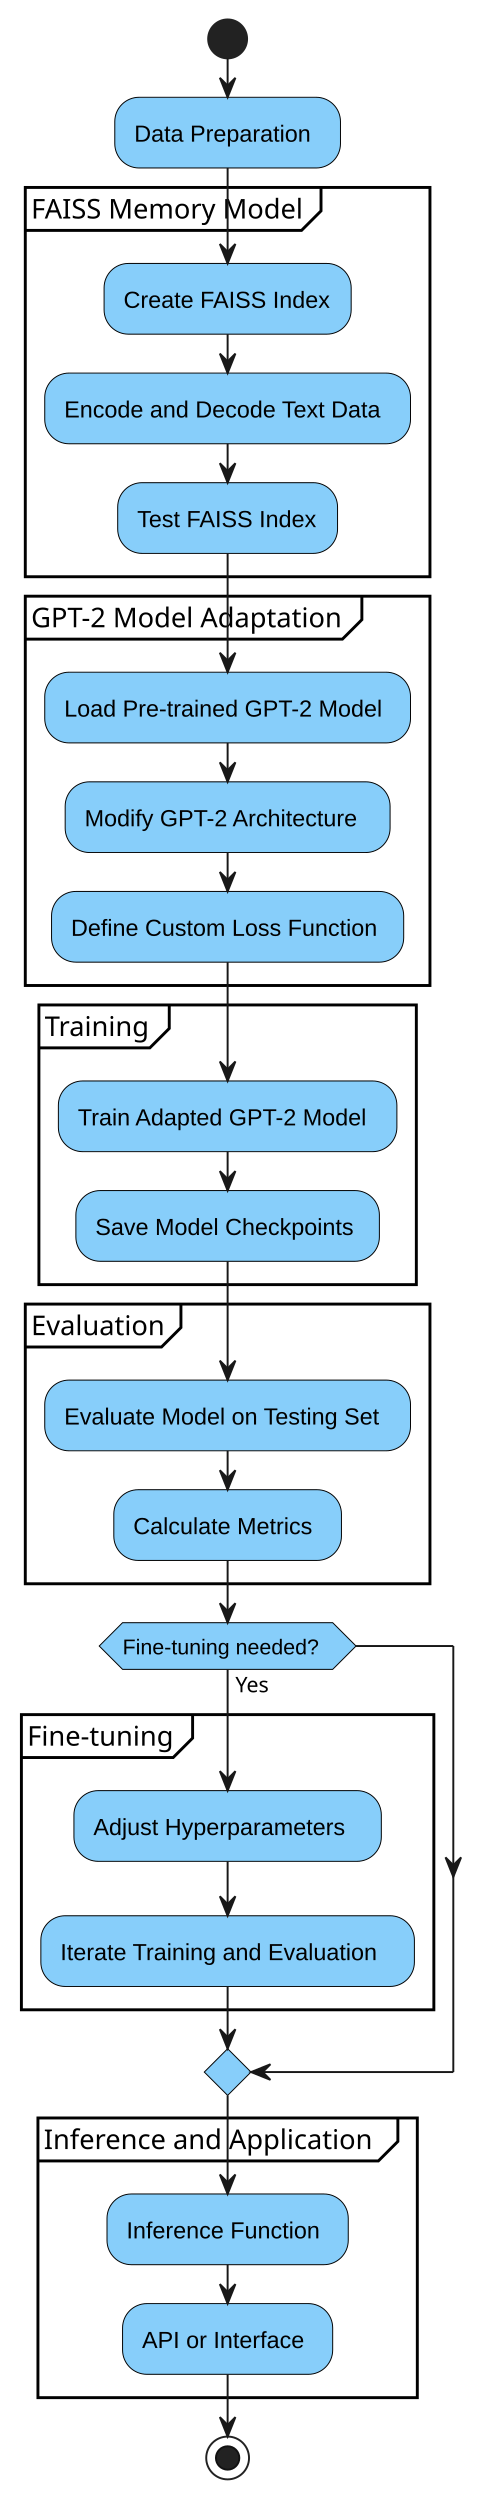
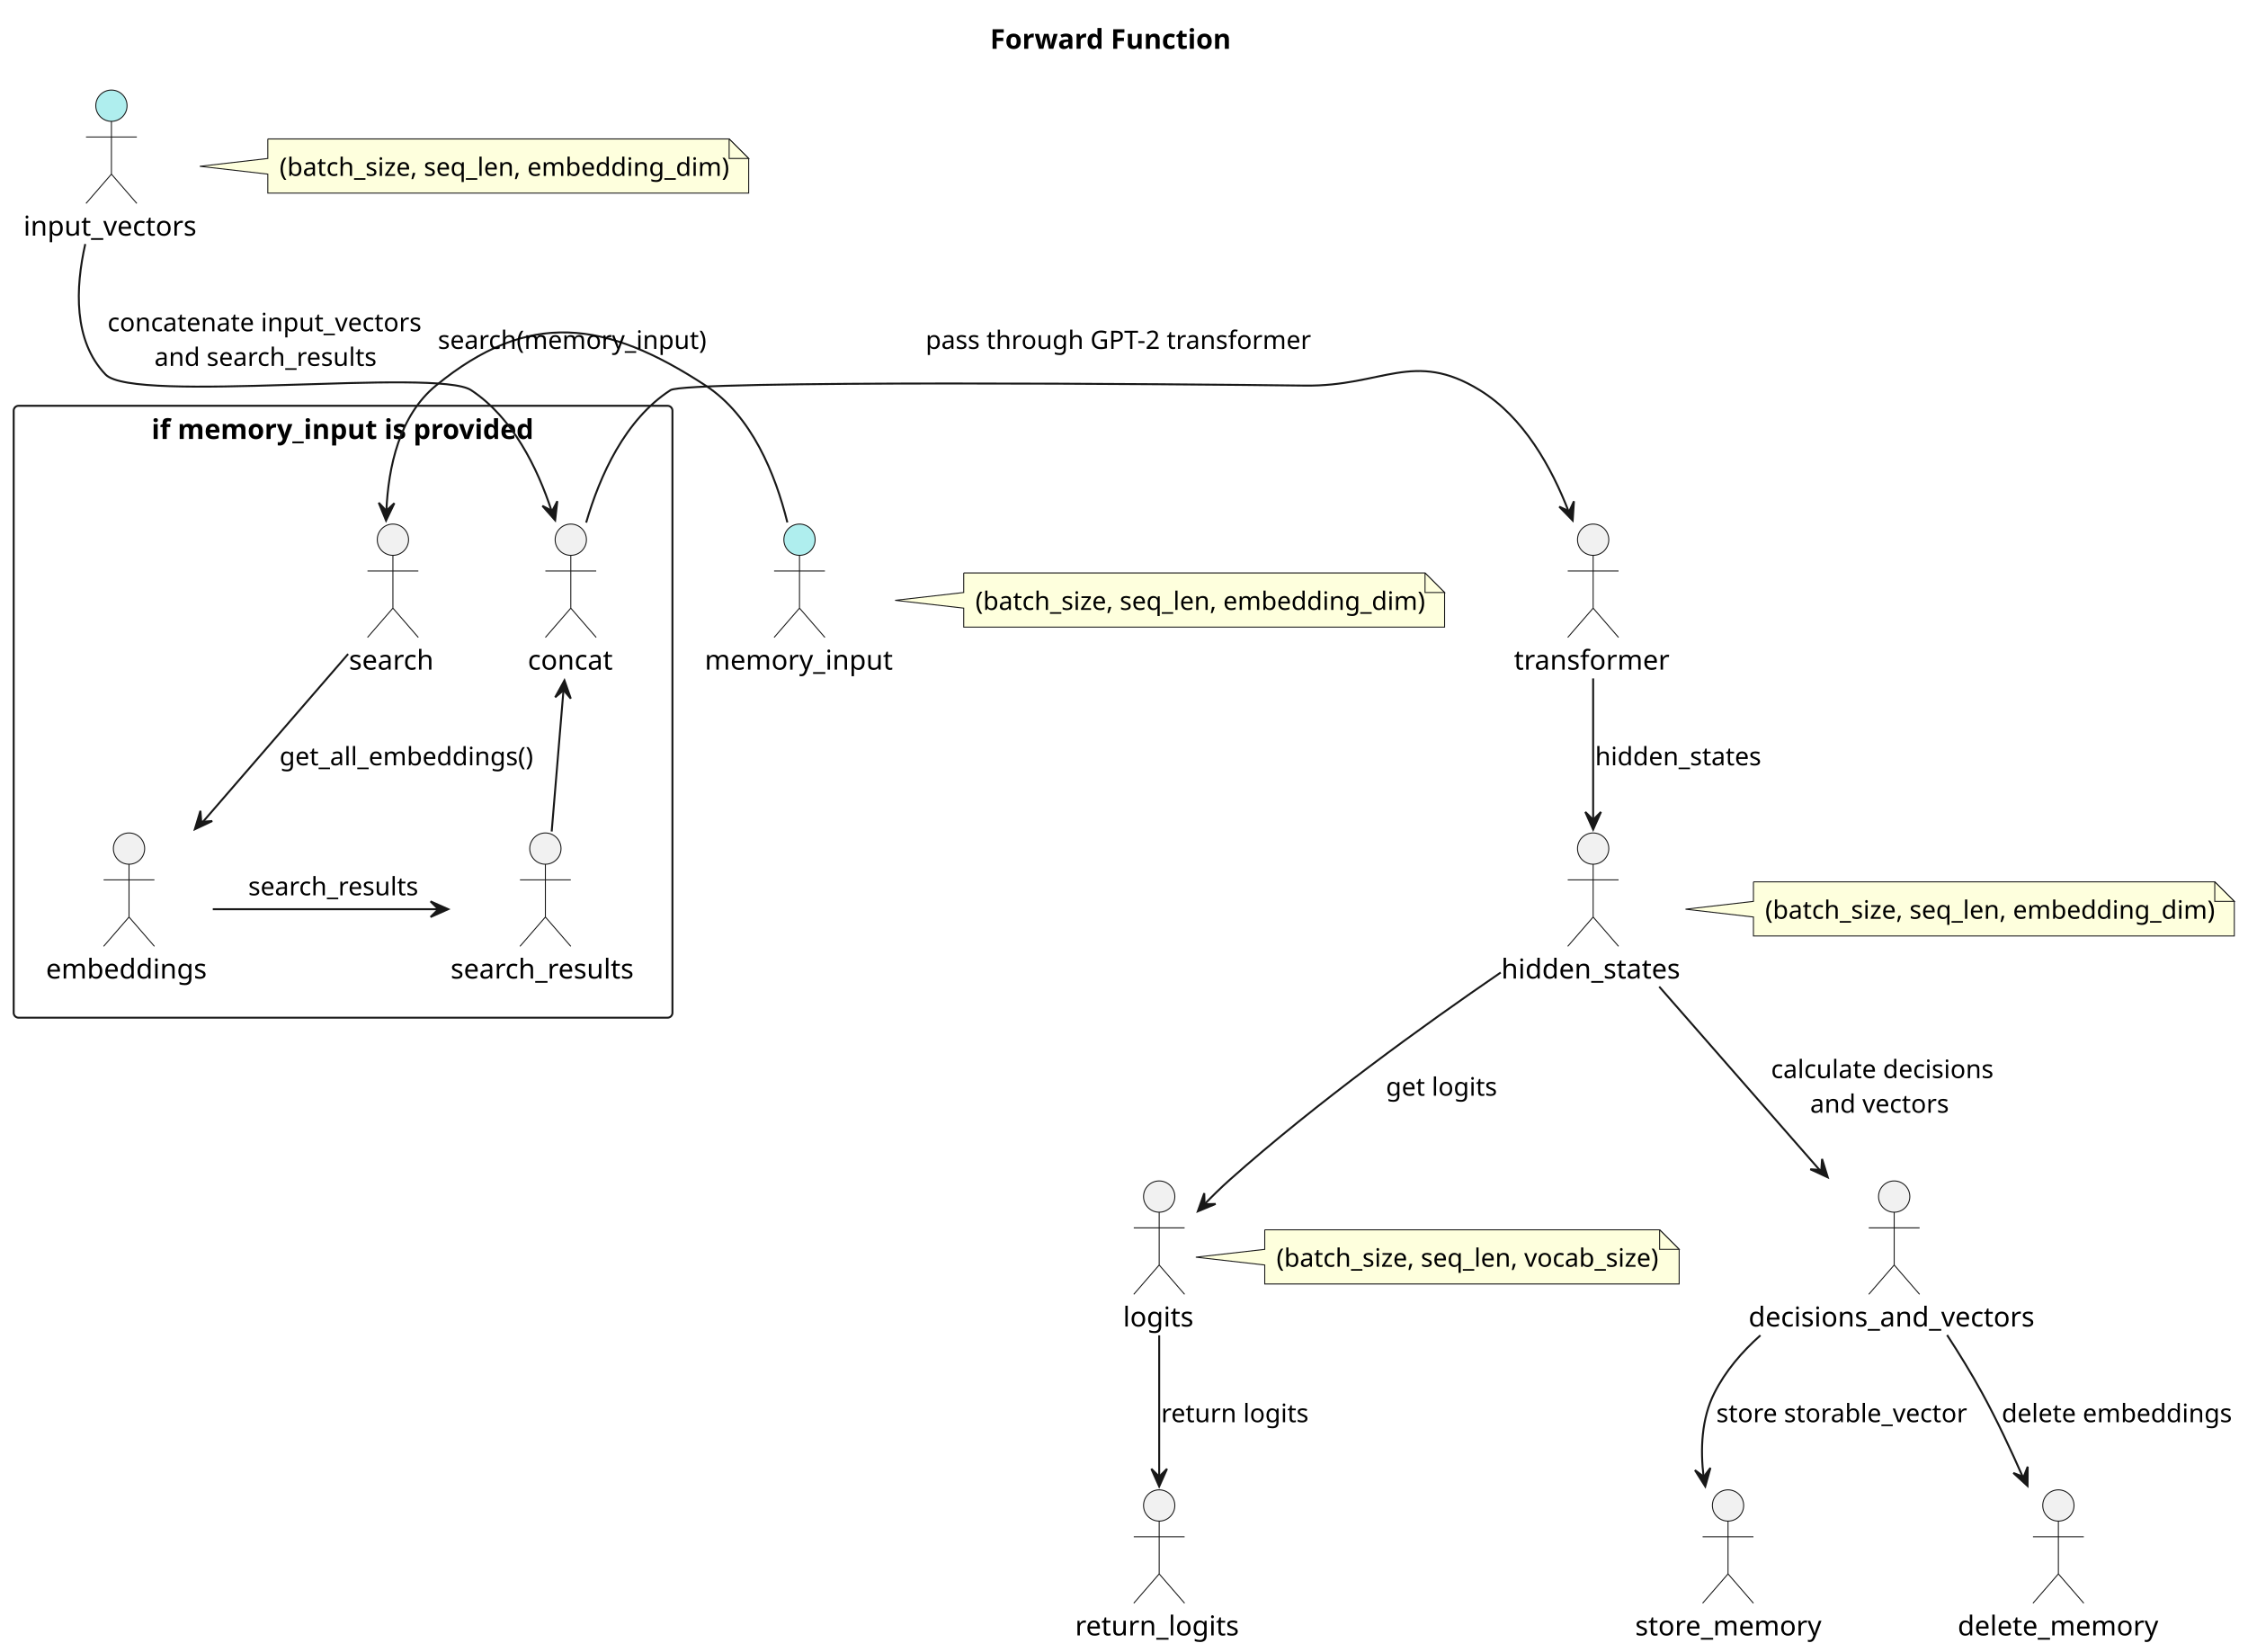
- <svg xmlns="http://www.w3.org/2000/svg" contentStyleType="text/css" height="1285px" preserveAspectRatio="none" style="width:259px;height:1285px;background:#FFFFFF;" version="1.1" viewBox="0 0 259 1285" width="259px" zoomAndPan="magnify">
+ <svg xmlns="http://www.w3.org/2000/svg" contentStyleType="text/css" height="845px" preserveAspectRatio="none" style="width:1150px;height:845px;background:#FFFFFF;" version="1.1" viewBox="0 0 1150 845" width="1150px" zoomAndPan="magnify">
  <defs />
  <g>
-     <ellipse cx="117" cy="20" fill="#222222" rx="10" ry="10" style="stroke:#222222;stroke-width:1.0;" />
-     <rect fill="#87CEFA" height="36.344" rx="12.5" ry="12.5" style="stroke:#000000;stroke-width:0.5;" width="116" x="59" y="50" />
-     <text fill="#000000" font-family="Arial" font-size="12" lengthAdjust="spacing" textLength="96" x="69" y="72.828">Data Preparation</text>
-     <rect fill="none" height="200.1" style="stroke:#000000;stroke-width:1.5;" width="208" x="13" y="96.344" />
-     <path d="M165,96.344 L165,108.412 L155,118.412 L13,118.412 " fill="none" style="stroke:#000000;stroke-width:1.5;" />
-     <text fill="#000000" font-family="sans-serif" font-size="14" lengthAdjust="spacing" textLength="142" x="16" y="112.31">FAISS Memory Model</text>
-     <rect fill="#87CEFA" height="36.344" rx="12.5" ry="12.5" style="stroke:#000000;stroke-width:0.5;" width="127" x="53.5" y="135.412" />
-     <text fill="#000000" font-family="Arial" font-size="12" lengthAdjust="spacing" textLength="107" x="63.5" y="158.24">Create FAISS Index</text>
-     <rect fill="#87CEFA" height="36.344" rx="12.5" ry="12.5" style="stroke:#000000;stroke-width:0.5;" width="188" x="23" y="191.756" />
-     <text fill="#000000" font-family="Arial" font-size="12" lengthAdjust="spacing" textLength="168" x="33" y="214.584">Encode and Decode Text Data</text>
-     <rect fill="#87CEFA" height="36.344" rx="12.5" ry="12.5" style="stroke:#000000;stroke-width:0.5;" width="113" x="60.5" y="248.1" />
-     <text fill="#000000" font-family="Arial" font-size="12" lengthAdjust="spacing" textLength="93" x="70.5" y="270.928">Test FAISS Index</text>
-     <rect fill="none" height="200.1" style="stroke:#000000;stroke-width:1.5;" width="208" x="13" y="306.444" />
-     <path d="M186,306.444 L186,318.512 L176,328.512 L13,328.512 " fill="none" style="stroke:#000000;stroke-width:1.5;" />
-     <text fill="#000000" font-family="sans-serif" font-size="14" lengthAdjust="spacing" textLength="163" x="16" y="322.41">GPT-2 Model Adaptation</text>
-     <rect fill="#87CEFA" height="36.344" rx="12.5" ry="12.5" style="stroke:#000000;stroke-width:0.5;" width="188" x="23" y="345.512" />
-     <text fill="#000000" font-family="Arial" font-size="12" lengthAdjust="spacing" textLength="168" x="33" y="368.34">Load Pre-trained GPT-2 Model</text>
-     <rect fill="#87CEFA" height="36.344" rx="12.5" ry="12.5" style="stroke:#000000;stroke-width:0.5;" width="167" x="33.5" y="401.856" />
-     <text fill="#000000" font-family="Arial" font-size="12" lengthAdjust="spacing" textLength="147" x="43.5" y="424.685">Modify GPT-2 Architecture</text>
-     <rect fill="#87CEFA" height="36.344" rx="12.5" ry="12.5" style="stroke:#000000;stroke-width:0.5;" width="181" x="26.5" y="458.2" />
-     <text fill="#000000" font-family="Arial" font-size="12" lengthAdjust="spacing" textLength="161" x="36.5" y="481.029">Define Custom Loss Function</text>
-     <rect fill="none" height="143.756" style="stroke:#000000;stroke-width:1.5;" width="194" x="20" y="516.545" />
-     <path d="M87,516.545 L87,528.613 L77,538.613 L20,538.613 " fill="none" style="stroke:#000000;stroke-width:1.5;" />
-     <text fill="#000000" font-family="sans-serif" font-size="14" lengthAdjust="spacing" textLength="57" x="23" y="532.511">Training</text>
-     <rect fill="#87CEFA" height="36.344" rx="12.5" ry="12.5" style="stroke:#000000;stroke-width:0.5;" width="174" x="30" y="555.613" />
-     <text fill="#000000" font-family="Arial" font-size="12" lengthAdjust="spacing" textLength="154" x="40" y="578.441">Train Adapted GPT-2 Model</text>
-     <rect fill="#87CEFA" height="36.344" rx="12.5" ry="12.5" style="stroke:#000000;stroke-width:0.5;" width="156" x="39" y="611.957" />
-     <text fill="#000000" font-family="Arial" font-size="12" lengthAdjust="spacing" textLength="136" x="49" y="634.785">Save Model Checkpoints</text>
-     <rect fill="none" height="143.756" style="stroke:#000000;stroke-width:1.5;" width="208" x="13" y="670.301" />
-     <path d="M93,670.301 L93,682.369 L83,692.369 L13,692.369 " fill="none" style="stroke:#000000;stroke-width:1.5;" />
-     <text fill="#000000" font-family="sans-serif" font-size="14" lengthAdjust="spacing" textLength="70" x="16" y="686.267">Evaluation</text>
-     <rect fill="#87CEFA" height="36.344" rx="12.5" ry="12.5" style="stroke:#000000;stroke-width:0.5;" width="188" x="23" y="709.369" />
-     <text fill="#000000" font-family="Arial" font-size="12" lengthAdjust="spacing" textLength="168" x="33" y="732.197">Evaluate Model on Testing Set</text>
-     <rect fill="#87CEFA" height="36.344" rx="12.5" ry="12.5" style="stroke:#000000;stroke-width:0.5;" width="117" x="58.5" y="765.713" />
-     <text fill="#000000" font-family="Arial" font-size="12" lengthAdjust="spacing" textLength="97" x="68.5" y="788.541">Calculate Metrics</text>
-     <rect fill="none" height="151.722" style="stroke:#000000;stroke-width:1.5;" width="212" x="11" y="881.316" />
-     <path d="M99,881.316 L99,893.384 L89,903.384 L11,903.384 " fill="none" style="stroke:#000000;stroke-width:1.5;" />
-     <text fill="#000000" font-family="sans-serif" font-size="14" lengthAdjust="spacing" textLength="78" x="14" y="897.282">Fine-tuning</text>
-     <rect fill="#87CEFA" height="36.344" rx="12.5" ry="12.5" style="stroke:#000000;stroke-width:0.5;" width="158" x="38" y="920.384" />
-     <text fill="#000000" font-family="Arial" font-size="12" lengthAdjust="spacing" textLength="138" x="48" y="943.212">Adjust Hyperparameters</text>
-     <rect fill="#87CEFA" height="36.344" rx="12.5" ry="12.5" style="stroke:#000000;stroke-width:0.5;" width="192" x="21" y="984.694" />
-     <text fill="#000000" font-family="Arial" font-size="12" lengthAdjust="spacing" textLength="172" x="31" y="1007.522">Iterate Training and Evaluation</text>
-     <polygon fill="#87CEFA" points="63,834.057,171,834.057,183,846.057,171,858.057,63,858.057,51,846.057,63,834.057" style="stroke:#000000;stroke-width:0.5;" />
-     <text fill="#000000" font-family="sans-serif" font-size="11" lengthAdjust="spacing" textLength="17" x="121" y="869.816">Yes</text>
-     <text fill="#000000" font-family="Arial" font-size="11" lengthAdjust="spacing" textLength="108" x="63" y="850.325">Fine-tuning needed?</text>
-     <polygon fill="#87CEFA" points="117,1053.038,129,1065.038,117,1077.038,105,1065.038,117,1053.038" style="stroke:#000000;stroke-width:0.5;" />
-     <rect fill="none" height="143.756" style="stroke:#000000;stroke-width:1.5;" width="195" x="19.5" y="1088.64" />
-     <path d="M204.5,1088.64 L204.5,1100.708 L194.5,1110.708 L19.5,1110.708 " fill="none" style="stroke:#000000;stroke-width:1.5;" />
-     <text fill="#000000" font-family="sans-serif" font-size="14" lengthAdjust="spacing" textLength="175" x="22.5" y="1104.606">Inference and Application</text>
-     <rect fill="#87CEFA" height="36.344" rx="12.5" ry="12.5" style="stroke:#000000;stroke-width:0.5;" width="124" x="55" y="1127.708" />
-     <text fill="#000000" font-family="Arial" font-size="12" lengthAdjust="spacing" textLength="104" x="65" y="1150.536">Inference Function</text>
-     <rect fill="#87CEFA" height="36.344" rx="12.5" ry="12.5" style="stroke:#000000;stroke-width:0.5;" width="108" x="63" y="1184.052" />
-     <text fill="#000000" font-family="Arial" font-size="12" lengthAdjust="spacing" textLength="88" x="73" y="1206.88">API or Interface</text>
-     <ellipse cx="117" cy="1263.396" fill="none" rx="11" ry="11" style="stroke:#222222;stroke-width:1.0;" />
-     <ellipse cx="117" cy="1263.396" fill="#222222" rx="6" ry="6" style="stroke:#111111;stroke-width:1.0;" />
-     <line style="stroke:#181818;stroke-width:1.0;" x1="117" x2="117" y1="30" y2="50" />
-     <polygon fill="#181818" points="113,40,117,50,121,40,117,44" style="stroke:#181818;stroke-width:1.0;" />
-     <line style="stroke:#181818;stroke-width:1.0;" x1="117" x2="117" y1="171.756" y2="191.756" />
-     <polygon fill="#181818" points="113,181.756,117,191.756,121,181.756,117,185.756" style="stroke:#181818;stroke-width:1.0;" />
-     <line style="stroke:#181818;stroke-width:1.0;" x1="117" x2="117" y1="228.1" y2="248.1" />
-     <polygon fill="#181818" points="113,238.1,117,248.1,121,238.1,117,242.1" style="stroke:#181818;stroke-width:1.0;" />
-     <line style="stroke:#181818;stroke-width:1.0;" x1="117" x2="117" y1="86.344" y2="135.412" />
-     <polygon fill="#181818" points="113,125.412,117,135.412,121,125.412,117,129.412" style="stroke:#181818;stroke-width:1.0;" />
-     <line style="stroke:#181818;stroke-width:1.0;" x1="117" x2="117" y1="381.856" y2="401.856" />
-     <polygon fill="#181818" points="113,391.856,117,401.856,121,391.856,117,395.856" style="stroke:#181818;stroke-width:1.0;" />
-     <line style="stroke:#181818;stroke-width:1.0;" x1="117" x2="117" y1="438.2" y2="458.2" />
-     <polygon fill="#181818" points="113,448.2,117,458.2,121,448.2,117,452.2" style="stroke:#181818;stroke-width:1.0;" />
-     <line style="stroke:#181818;stroke-width:1.0;" x1="117" x2="117" y1="284.444" y2="345.512" />
-     <polygon fill="#181818" points="113,335.512,117,345.512,121,335.512,117,339.512" style="stroke:#181818;stroke-width:1.0;" />
-     <line style="stroke:#181818;stroke-width:1.0;" x1="117" x2="117" y1="591.957" y2="611.957" />
-     <polygon fill="#181818" points="113,601.957,117,611.957,121,601.957,117,605.957" style="stroke:#181818;stroke-width:1.0;" />
-     <line style="stroke:#181818;stroke-width:1.0;" x1="117" x2="117" y1="494.545" y2="555.613" />
-     <polygon fill="#181818" points="113,545.613,117,555.613,121,545.613,117,549.613" style="stroke:#181818;stroke-width:1.0;" />
-     <line style="stroke:#181818;stroke-width:1.0;" x1="117" x2="117" y1="745.713" y2="765.713" />
-     <polygon fill="#181818" points="113,755.713,117,765.713,121,755.713,117,759.713" style="stroke:#181818;stroke-width:1.0;" />
-     <line style="stroke:#181818;stroke-width:1.0;" x1="117" x2="117" y1="648.301" y2="709.369" />
-     <polygon fill="#181818" points="113,699.369,117,709.369,121,699.369,117,703.369" style="stroke:#181818;stroke-width:1.0;" />
-     <line style="stroke:#181818;stroke-width:1.0;" x1="117" x2="117" y1="956.728" y2="984.694" />
-     <polygon fill="#181818" points="113,974.694,117,984.694,121,974.694,117,978.694" style="stroke:#181818;stroke-width:1.0;" />
-     <line style="stroke:#181818;stroke-width:1.0;" x1="117" x2="117" y1="858.057" y2="920.384" />
-     <polygon fill="#181818" points="113,910.384,117,920.384,121,910.384,117,914.384" style="stroke:#181818;stroke-width:1.0;" />
-     <line style="stroke:#181818;stroke-width:1.0;" x1="183" x2="233" y1="846.057" y2="846.057" />
-     <polygon fill="#181818" points="229,954.694,233,964.694,237,954.694,233,958.694" style="stroke:#181818;stroke-width:1.0;" />
-     <line style="stroke:#181818;stroke-width:1.0;" x1="233" x2="233" y1="846.057" y2="1065.038" />
-     <line style="stroke:#181818;stroke-width:1.0;" x1="233" x2="129" y1="1065.038" y2="1065.038" />
-     <polygon fill="#181818" points="139,1061.038,129,1065.038,139,1069.038,135,1065.038" style="stroke:#181818;stroke-width:1.0;" />
-     <line style="stroke:#181818;stroke-width:1.0;" x1="117" x2="117" y1="1021.038" y2="1053.038" />
-     <polygon fill="#181818" points="113,1043.038,117,1053.038,121,1043.038,117,1047.038" style="stroke:#181818;stroke-width:1.0;" />
-     <line style="stroke:#181818;stroke-width:1.0;" x1="117" x2="117" y1="802.057" y2="834.057" />
-     <polygon fill="#181818" points="113,824.057,117,834.057,121,824.057,117,828.057" style="stroke:#181818;stroke-width:1.0;" />
-     <line style="stroke:#181818;stroke-width:1.0;" x1="117" x2="117" y1="1164.052" y2="1184.052" />
-     <polygon fill="#181818" points="113,1174.052,117,1184.052,121,1174.052,117,1178.052" style="stroke:#181818;stroke-width:1.0;" />
-     <line style="stroke:#181818;stroke-width:1.0;" x1="117" x2="117" y1="1077.038" y2="1127.708" />
-     <polygon fill="#181818" points="113,1117.708,117,1127.708,121,1117.708,117,1121.708" style="stroke:#181818;stroke-width:1.0;" />
-     <line style="stroke:#181818;stroke-width:1.0;" x1="117" x2="117" y1="1220.396" y2="1252.396" />
-     <polygon fill="#181818" points="113,1242.396,117,1252.396,121,1242.396,117,1246.396" style="stroke:#181818;stroke-width:1.0;" />
+     <text fill="#000000" font-family="sans-serif" font-size="14" font-weight="bold" lengthAdjust="spacing" textLength="123" x="506.5" y="24.966">Forward Function</text>
+     <g id="cluster_if memory_input is provided">
+       <rect fill="none" height="313" rx="2.5" ry="2.5" style="stroke:#181818;stroke-width:1.0;" width="337" x="7" y="207.568" />
+       <text fill="#000000" font-family="sans-serif" font-size="14" font-weight="bold" lengthAdjust="spacing" textLength="196" x="77.5" y="224.534">if memory_input is provided</text>
+     </g>
+     <g id="elem_concat">
+       <ellipse cx="292" cy="276.068" fill="#F1F1F1" rx="8" ry="8" style="stroke:#181818;stroke-width:0.5;" />
+       <path d="M292,284.068 L292,311.068 M279,292.068 L305,292.068 M292,311.068 L279,326.068 M292,311.068 L305,326.068 " fill="none" style="stroke:#181818;stroke-width:0.5;" />
+       <text fill="#000000" font-family="sans-serif" font-size="14" lengthAdjust="spacing" textLength="44" x="270" y="342.534">concat</text>
+     </g>
+     <g id="elem_search">
+       <ellipse cx="201" cy="276.068" fill="#F1F1F1" rx="8" ry="8" style="stroke:#181818;stroke-width:0.5;" />
+       <path d="M201,284.068 L201,311.068 M188,292.068 L214,292.068 M201,311.068 L188,326.068 M201,311.068 L214,326.068 " fill="none" style="stroke:#181818;stroke-width:0.5;" />
+       <text fill="#000000" font-family="sans-serif" font-size="14" lengthAdjust="spacing" textLength="45" x="178.5" y="342.534">search</text>
+     </g>
+     <g id="elem_embeddings">
+       <ellipse cx="66" cy="434.068" fill="#F1F1F1" rx="8" ry="8" style="stroke:#181818;stroke-width:0.5;" />
+       <path d="M66,442.068 L66,469.068 M53,450.068 L79,450.068 M66,469.068 L53,484.068 M66,469.068 L79,484.068 " fill="none" style="stroke:#181818;stroke-width:0.5;" />
+       <text fill="#000000" font-family="sans-serif" font-size="14" lengthAdjust="spacing" textLength="85" x="23.5" y="500.534">embeddings</text>
+     </g>
+     <g id="elem_search_results">
+       <ellipse cx="279" cy="434.068" fill="#F1F1F1" rx="8" ry="8" style="stroke:#181818;stroke-width:0.5;" />
+       <path d="M279,442.068 L279,469.068 M266,450.068 L292,450.068 M279,469.068 L266,484.068 M279,469.068 L292,484.068 " fill="none" style="stroke:#181818;stroke-width:0.5;" />
+       <text fill="#000000" font-family="sans-serif" font-size="14" lengthAdjust="spacing" textLength="97" x="230.5" y="500.534">search_results</text>
+     </g>
+     <g id="elem_input_vectors">
+       <ellipse cx="57" cy="54.068" fill="#AFEEEE" rx="8" ry="8" style="stroke:#181818;stroke-width:0.5;" />
+       <path d="M57,62.068 L57,89.068 M44,70.068 L70,70.068 M57,89.068 L44,104.068 M57,89.068 L70,104.068 " fill="none" style="stroke:#181818;stroke-width:0.5;" />
+       <text fill="#000000" font-family="sans-serif" font-size="14" lengthAdjust="spacing" textLength="90" x="12" y="120.534">input_vectors</text>
+     </g>
+     <g id="elem_memory_input">
+       <ellipse cx="409" cy="276.068" fill="#AFEEEE" rx="8" ry="8" style="stroke:#181818;stroke-width:0.5;" />
+       <path d="M409,284.068 L409,311.068 M396,292.068 L422,292.068 M409,311.068 L396,326.068 M409,311.068 L422,326.068 " fill="none" style="stroke:#181818;stroke-width:0.5;" />
+       <text fill="#000000" font-family="sans-serif" font-size="14" lengthAdjust="spacing" textLength="97" x="360.5" y="342.534">memory_input</text>
+     </g>
+     <g id="elem_GMN4">
+       <path d="M137,71.068 L137,81.068 L102.2,85.068 L137,89.068 L137,98.774 A0,0 0 0 0 137,98.774 L383,98.774 A0,0 0 0 0 383,98.774 L383,81.068 L373,71.068 L137,71.068 A0,0 0 0 0 137,71.068 " fill="#FEFFDD" style="stroke:#181818;stroke-width:0.5;" />
+       <path d="M373,71.068 L373,81.068 L383,81.068 L373,71.068 " fill="#FEFFDD" style="stroke:#181818;stroke-width:0.5;" />
+       <text fill="#000000" font-family="sans-serif" font-size="13" lengthAdjust="spacing" textLength="225" x="143" y="89.965">(batch_size, seq_len, embedding_dim)</text>
+     </g>
+     <g id="elem_GMN7">
+       <path d="M493,293.068 L493,303.068 L457.92,307.068 L493,311.068 L493,320.774 A0,0 0 0 0 493,320.774 L739,320.774 A0,0 0 0 0 739,320.774 L739,303.068 L729,293.068 L493,293.068 A0,0 0 0 0 493,293.068 " fill="#FEFFDD" style="stroke:#181818;stroke-width:0.5;" />
+       <path d="M729,293.068 L729,303.068 L739,303.068 L729,293.068 " fill="#FEFFDD" style="stroke:#181818;stroke-width:0.5;" />
+       <text fill="#000000" font-family="sans-serif" font-size="13" lengthAdjust="spacing" textLength="225" x="499" y="311.965">(batch_size, seq_len, embedding_dim)</text>
+     </g>
+     <g id="elem_transformer">
+       <ellipse cx="815" cy="276.068" fill="#F1F1F1" rx="8" ry="8" style="stroke:#181818;stroke-width:0.5;" />
+       <path d="M815,284.068 L815,311.068 M802,292.068 L828,292.068 M815,311.068 L802,326.068 M815,311.068 L828,326.068 " fill="none" style="stroke:#181818;stroke-width:0.5;" />
+       <text fill="#000000" font-family="sans-serif" font-size="14" lengthAdjust="spacing" textLength="81" x="774.5" y="342.534">transformer</text>
+     </g>
+     <g id="elem_hidden_states">
+       <ellipse cx="815" cy="434.068" fill="#F1F1F1" rx="8" ry="8" style="stroke:#181818;stroke-width:0.5;" />
+       <path d="M815,442.068 L815,469.068 M802,450.068 L828,450.068 M815,469.068 L802,484.068 M815,469.068 L828,484.068 " fill="none" style="stroke:#181818;stroke-width:0.5;" />
+       <text fill="#000000" font-family="sans-serif" font-size="14" lengthAdjust="spacing" textLength="94" x="768" y="500.534">hidden_states</text>
+     </g>
+     <g id="elem_GMN25">
+       <path d="M897,451.068 L897,461.068 L862.25,465.068 L897,469.068 L897,478.774 A0,0 0 0 0 897,478.774 L1143,478.774 A0,0 0 0 0 1143,478.774 L1143,461.068 L1133,451.068 L897,451.068 A0,0 0 0 0 897,451.068 " fill="#FEFFDD" style="stroke:#181818;stroke-width:0.5;" />
+       <path d="M1133,451.068 L1133,461.068 L1143,461.068 L1133,451.068 " fill="#FEFFDD" style="stroke:#181818;stroke-width:0.5;" />
+       <text fill="#000000" font-family="sans-serif" font-size="13" lengthAdjust="spacing" textLength="225" x="903" y="469.965">(batch_size, seq_len, embedding_dim)</text>
+     </g>
+     <g id="elem_logits">
+       <ellipse cx="593" cy="612.068" fill="#F1F1F1" rx="8" ry="8" style="stroke:#181818;stroke-width:0.5;" />
+       <path d="M593,620.068 L593,647.068 M580,628.068 L606,628.068 M593,647.068 L580,662.068 M593,647.068 L606,662.068 " fill="none" style="stroke:#181818;stroke-width:0.5;" />
+       <text fill="#000000" font-family="sans-serif" font-size="14" lengthAdjust="spacing" textLength="37" x="574.5" y="678.534">logits</text>
+     </g>
+     <g id="elem_GMN30">
+       <path d="M647,629.068 L647,639.068 L611.75,643.068 L647,647.068 L647,656.774 A0,0 0 0 0 647,656.774 L859,656.774 A0,0 0 0 0 859,656.774 L859,639.068 L849,629.068 L647,629.068 A0,0 0 0 0 647,629.068 " fill="#FEFFDD" style="stroke:#181818;stroke-width:0.5;" />
+       <path d="M849,629.068 L849,639.068 L859,639.068 L849,629.068 " fill="#FEFFDD" style="stroke:#181818;stroke-width:0.5;" />
+       <text fill="#000000" font-family="sans-serif" font-size="13" lengthAdjust="spacing" textLength="191" x="653" y="647.965">(batch_size, seq_len, vocab_size)</text>
+     </g>
+     <g id="elem_decisions_and_vectors">
+       <ellipse cx="969" cy="612.068" fill="#F1F1F1" rx="8" ry="8" style="stroke:#181818;stroke-width:0.5;" />
+       <path d="M969,620.068 L969,647.068 M956,628.068 L982,628.068 M969,647.068 L956,662.068 M969,647.068 L982,662.068 " fill="none" style="stroke:#181818;stroke-width:0.5;" />
+       <text fill="#000000" font-family="sans-serif" font-size="14" lengthAdjust="spacing" textLength="149" x="894.5" y="678.534">decisions_and_vectors</text>
+     </g>
+     <g id="elem_store_memory">
+       <ellipse cx="884" cy="770.068" fill="#F1F1F1" rx="8" ry="8" style="stroke:#181818;stroke-width:0.5;" />
+       <path d="M884,778.068 L884,805.068 M871,786.068 L897,786.068 M884,805.068 L871,820.068 M884,805.068 L897,820.068 " fill="none" style="stroke:#181818;stroke-width:0.5;" />
+       <text fill="#000000" font-family="sans-serif" font-size="14" lengthAdjust="spacing" textLength="95" x="836.5" y="836.534">store_memory</text>
+     </g>
+     <g id="elem_delete_memory">
+       <ellipse cx="1053" cy="770.068" fill="#F1F1F1" rx="8" ry="8" style="stroke:#181818;stroke-width:0.5;" />
+       <path d="M1053,778.068 L1053,805.068 M1040,786.068 L1066,786.068 M1053,805.068 L1040,820.068 M1053,805.068 L1066,820.068 " fill="none" style="stroke:#181818;stroke-width:0.5;" />
+       <text fill="#000000" font-family="sans-serif" font-size="14" lengthAdjust="spacing" textLength="103" x="1001.5" y="836.534">delete_memory</text>
+     </g>
+     <g id="elem_return_logits">
+       <ellipse cx="593" cy="770.068" fill="#F1F1F1" rx="8" ry="8" style="stroke:#181818;stroke-width:0.5;" />
+       <path d="M593,778.068 L593,805.068 M580,786.068 L606,786.068 M593,805.068 L580,820.068 M593,805.068 L606,820.068 " fill="none" style="stroke:#181818;stroke-width:0.5;" />
+       <text fill="#000000" font-family="sans-serif" font-size="14" lengthAdjust="spacing" textLength="86" x="550" y="836.534">return_logits</text>
+     </g>
+     <g id="link_input_vectors_concat">
+       <path d="M43.62,124.828 C38.56,147.228 37.46,174.298 54,191.568 C68.39,206.588 223.64,188.108 241,199.568 C262.21,213.568 274.84,238.998 282.22,261.488 " fill="none" id="input_vectors-to-concat" style="stroke:#181818;stroke-width:1.0;" />
+       <polygon fill="#181818" points="283.99,266.138,285.107,256.353,282.49,261.368,277.475,258.752,283.99,266.138" style="stroke:#181818;stroke-width:1.0;" />
+       <text fill="#000000" font-family="sans-serif" font-size="13" lengthAdjust="spacing" textLength="159" x="55" y="169.465">concatenate input_vectors</text>
+       <text fill="#000000" font-family="sans-serif" font-size="13" lengthAdjust="spacing" textLength="111" x="79" y="187.171">and search_results</text>
+     </g>
+     <g id="link_memory_input_search">
+       <path d="M402.79,267.238 C396.66,242.538 384.6,212.678 361,197.238 C309.68,163.658 270.44,158.358 223,197.238 C204.42,212.458 198.65,238.568 197.65,261.508 " fill="none" id="memory_input-to-search" style="stroke:#181818;stroke-width:1.0;" />
+       <polygon fill="#181818" points="197.49,266.268,201.745,257.386,197.633,261.27,193.749,257.157,197.49,266.268" style="stroke:#181818;stroke-width:1.0;" />
+       <text fill="#000000" font-family="sans-serif" font-size="13" lengthAdjust="spacing" textLength="136" x="224" y="178.465">search(memory_input)</text>
+     </g>
+     <g id="link_search_embeddings">
+       <path d="M178.1,334.528 C157.68,358.128 127.4,393.118 103.45,420.788 " fill="none" id="search-to-embeddings" style="stroke:#181818;stroke-width:1.0;" />
+       <polygon fill="#181818" points="99.67,424.168,108.581,419.974,102.939,420.385,102.528,414.743,99.67,424.168" style="stroke:#181818;stroke-width:1.0;" />
+       <text fill="#000000" font-family="sans-serif" font-size="13" lengthAdjust="spacing" textLength="128" x="143" y="391.465">get_all_embeddings()</text>
+     </g>
+     <g id="link_embeddings_search_results">
+       <path d="M108.85,465.068 C142.17,465.068 188.63,465.068 224.59,465.068 " fill="none" id="embeddings-to-search_results" style="stroke:#181818;stroke-width:1.0;" />
+       <polygon fill="#181818" points="229.26,465.068,220.26,461.068,224.26,465.068,220.26,469.068,229.26,465.068" style="stroke:#181818;stroke-width:1.0;" />
+       <text fill="#000000" font-family="sans-serif" font-size="13" lengthAdjust="spacing" textLength="85" x="127" y="457.965">search_results</text>
+     </g>
+     <g id="link_concat_search_results">
+       <path d="M288.28,352.748 C286.37,375.678 284.06,403.328 282.23,425.328 " fill="none" id="concat-backto-search_results" style="stroke:#181818;stroke-width:1.0;" />
+       <polygon fill="#181818" points="288.75,348.028,284.019,356.666,288.336,353.011,291.991,357.328,288.75,348.028" style="stroke:#181818;stroke-width:1.0;" />
+     </g>
+     <g id="link_concat_transformer">
+       <path d="M299.86,267.318 C306.86,243.328 319.74,214.578 343,199.568 C351.06,194.368 606.78,196.448 667.5,197.238 C707.29,197.758 723.1,178.738 757,199.568 C779.41,213.338 793.72,239.008 802.52,261.808 " fill="none" id="concat-to-transformer" style="stroke:#181818;stroke-width:1.0;" />
+       <polygon fill="#181818" points="804.53,266.228,805.168,256.4,802.799,261.537,797.662,259.169,804.53,266.228" style="stroke:#181818;stroke-width:1.0;" />
+       <text fill="#000000" font-family="sans-serif" font-size="13" lengthAdjust="spacing" textLength="193" x="473.5" y="178.465">pass through GPT-2 transformer</text>
+     </g>
+     <g id="link_transformer_hidden_states">
+       <path d="M815,347.028 C815,369.078 815,396.728 815,419.618 " fill="none" id="transformer-to-hidden_states" style="stroke:#181818;stroke-width:1.0;" />
+       <polygon fill="#181818" points="815,424.328,819,415.328,815,419.328,811,415.328,815,424.328" style="stroke:#181818;stroke-width:1.0;" />
+       <text fill="#000000" font-family="sans-serif" font-size="13" lengthAdjust="spacing" textLength="84" x="816" y="391.465">hidden_states</text>
+     </g>
+     <g id="link_hidden_states_logits">
+       <path d="M767.71,497.458 C728.98,523.988 673.53,563.898 629,603.568 C624.59,607.498 620.12,611.888 615.9,616.258 " fill="none" id="hidden_states-to-logits" style="stroke:#181818;stroke-width:1.0;" />
+       <polygon fill="#181818" points="612.77,619.608,621.866,615.832,616.212,615.981,616.063,610.326,612.77,619.608" style="stroke:#181818;stroke-width:1.0;" />
+       <text fill="#000000" font-family="sans-serif" font-size="13" lengthAdjust="spacing" textLength="56" x="709" y="560.465">get logits</text>
+     </g>
+     <g id="link_hidden_states_decisions_and_vectors">
+       <path d="M848.8,504.688 C873.18,532.568 906.12,570.208 931.35,599.038 " fill="none" id="hidden_states-to-decisions_and_vectors" style="stroke:#181818;stroke-width:1.0;" />
+       <polygon fill="#181818" points="935.02,602.228,932.106,592.82,931.729,598.464,926.084,598.086,935.02,602.228" style="stroke:#181818;stroke-width:1.0;" />
+       <text fill="#000000" font-family="sans-serif" font-size="13" lengthAdjust="spacing" textLength="110" x="906" y="551.465">calculate decisions</text>
+       <text fill="#000000" font-family="sans-serif" font-size="13" lengthAdjust="spacing" textLength="70" x="926" y="569.171">and vectors</text>
+     </g>
+     <g id="link_decisions_and_vectors_store_memory">
+       <path d="M900.57,683.048 C891.06,691.518 882.63,701.358 877,712.568 C870.42,725.668 869.77,741.288 871.53,755.678 " fill="none" id="decisions_and_vectors-to-store_memory" style="stroke:#181818;stroke-width:1.0;" />
+       <polygon fill="#181818" points="872.35,760.328,874.999,750.842,871.623,755.381,867.084,752.005,872.35,760.328" style="stroke:#181818;stroke-width:1.0;" />
+       <text fill="#000000" font-family="sans-serif" font-size="13" lengthAdjust="spacing" textLength="127" x="878" y="727.465">store storable_vector</text>
+     </g>
+     <g id="link_decisions_and_vectors_delete_memory">
+       <path d="M996.06,682.878 C1002.26,692.408 1008.61,702.708 1014,712.568 C1021.47,726.228 1028.68,741.588 1034.84,755.588 " fill="none" id="decisions_and_vectors-to-delete_memory" style="stroke:#181818;stroke-width:1.0;" />
+       <polygon fill="#181818" points="1037.23,760.078,1037.299,750.229,1035.231,755.495,1029.966,753.428,1037.23,760.078" style="stroke:#181818;stroke-width:1.0;" />
+       <text fill="#000000" font-family="sans-serif" font-size="13" lengthAdjust="spacing" textLength="115" x="1024" y="727.465">delete embeddings</text>
+     </g>
+     <g id="link_logits_return_logits">
+       <path d="M593,683.028 C593,705.078 593,732.728 593,755.618 " fill="none" id="logits-to-return_logits" style="stroke:#181818;stroke-width:1.0;" />
+       <polygon fill="#181818" points="593,760.328,597,751.328,593,755.328,589,751.328,593,760.328" style="stroke:#181818;stroke-width:1.0;" />
+       <text fill="#000000" font-family="sans-serif" font-size="13" lengthAdjust="spacing" textLength="74" x="594" y="727.465">return logits</text>
+     </g>
  </g>
</svg>
